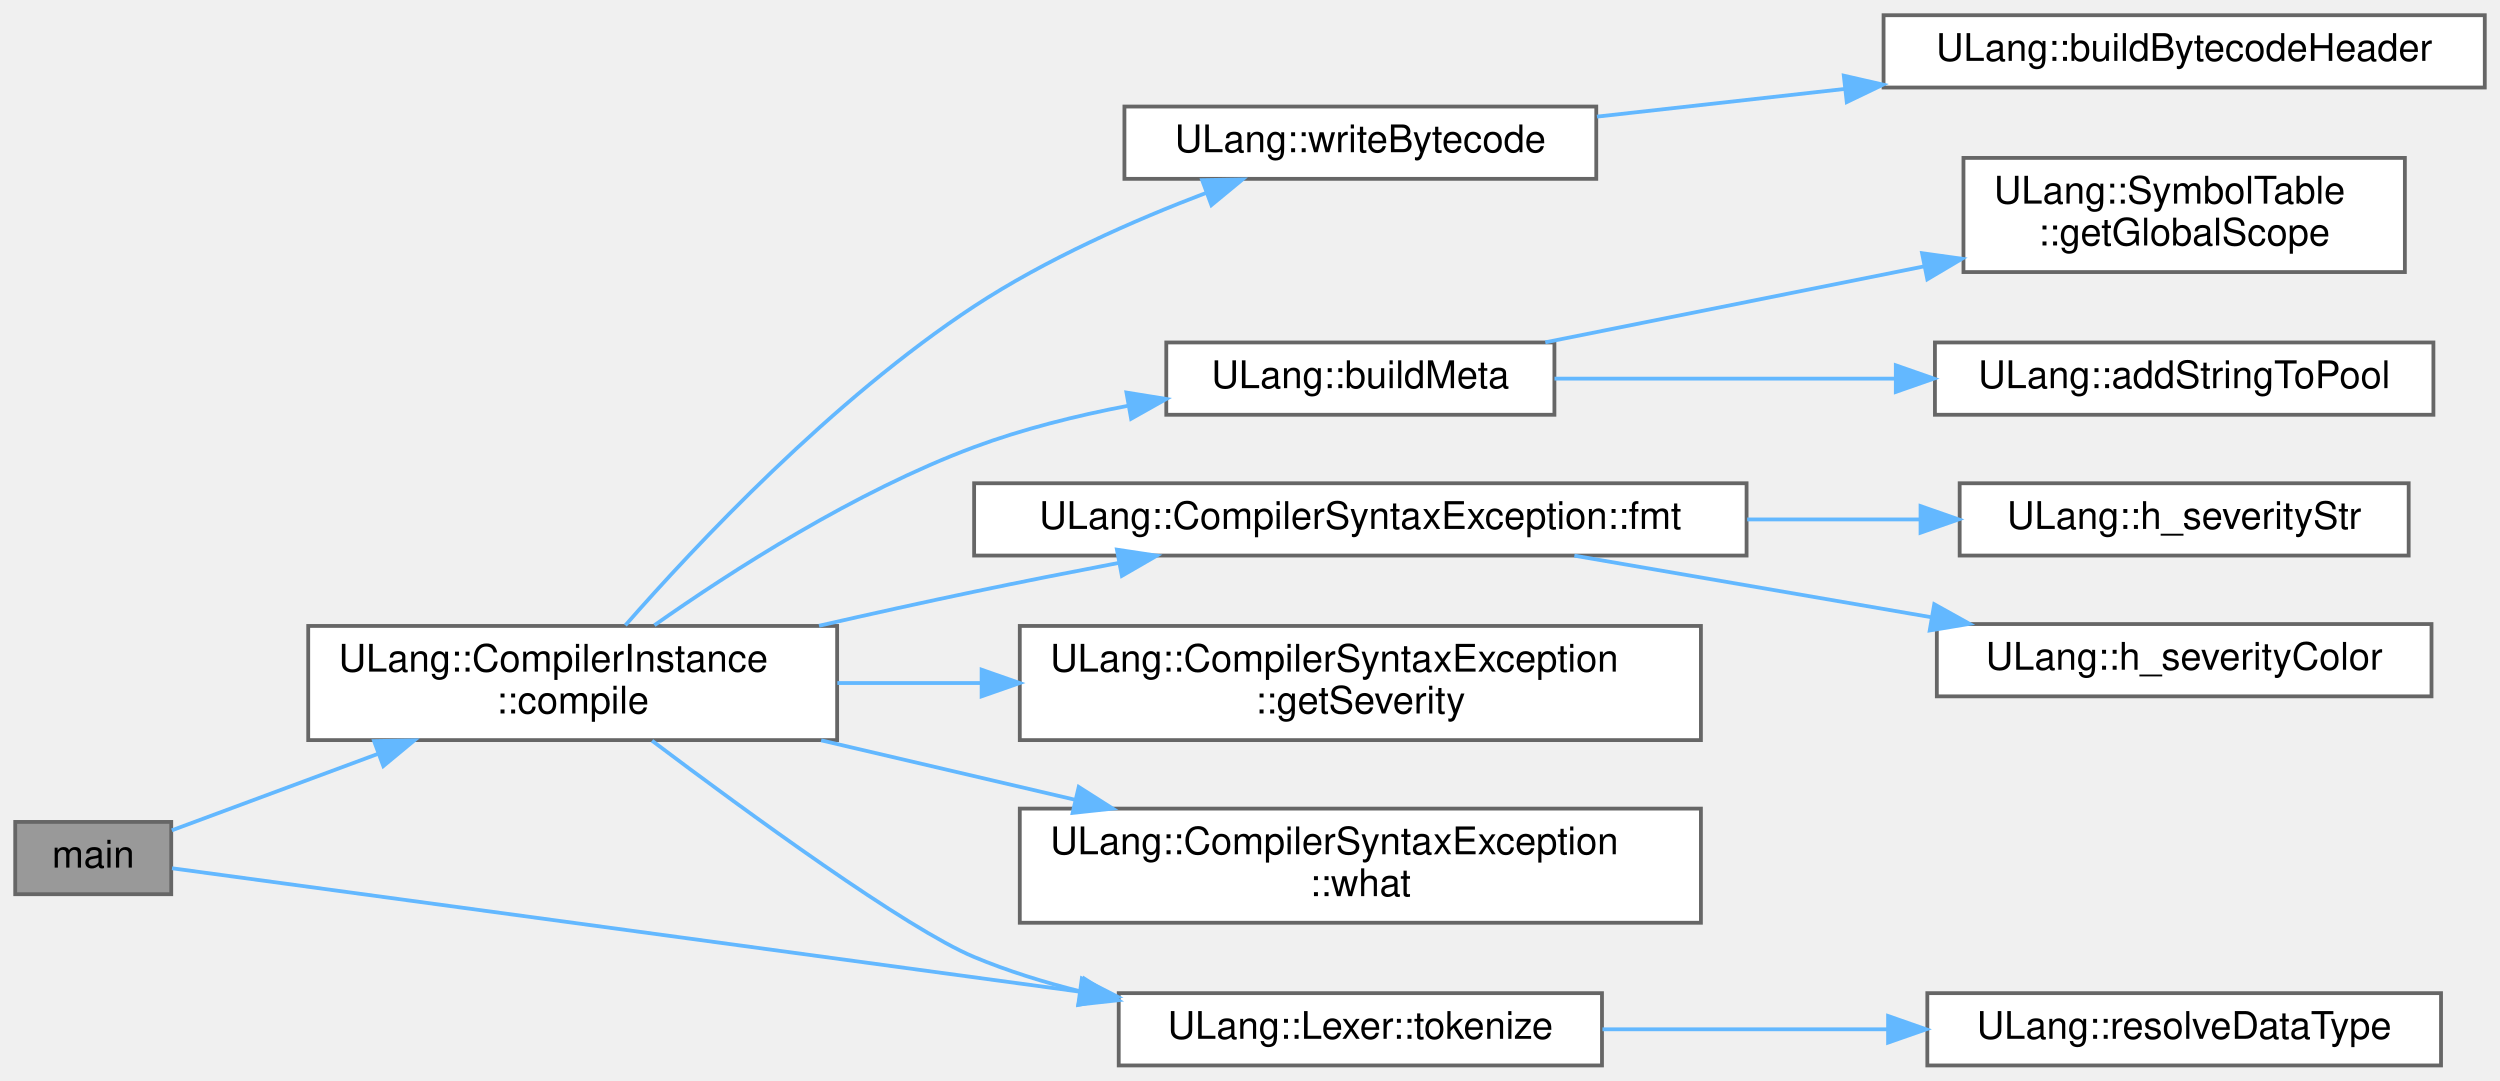
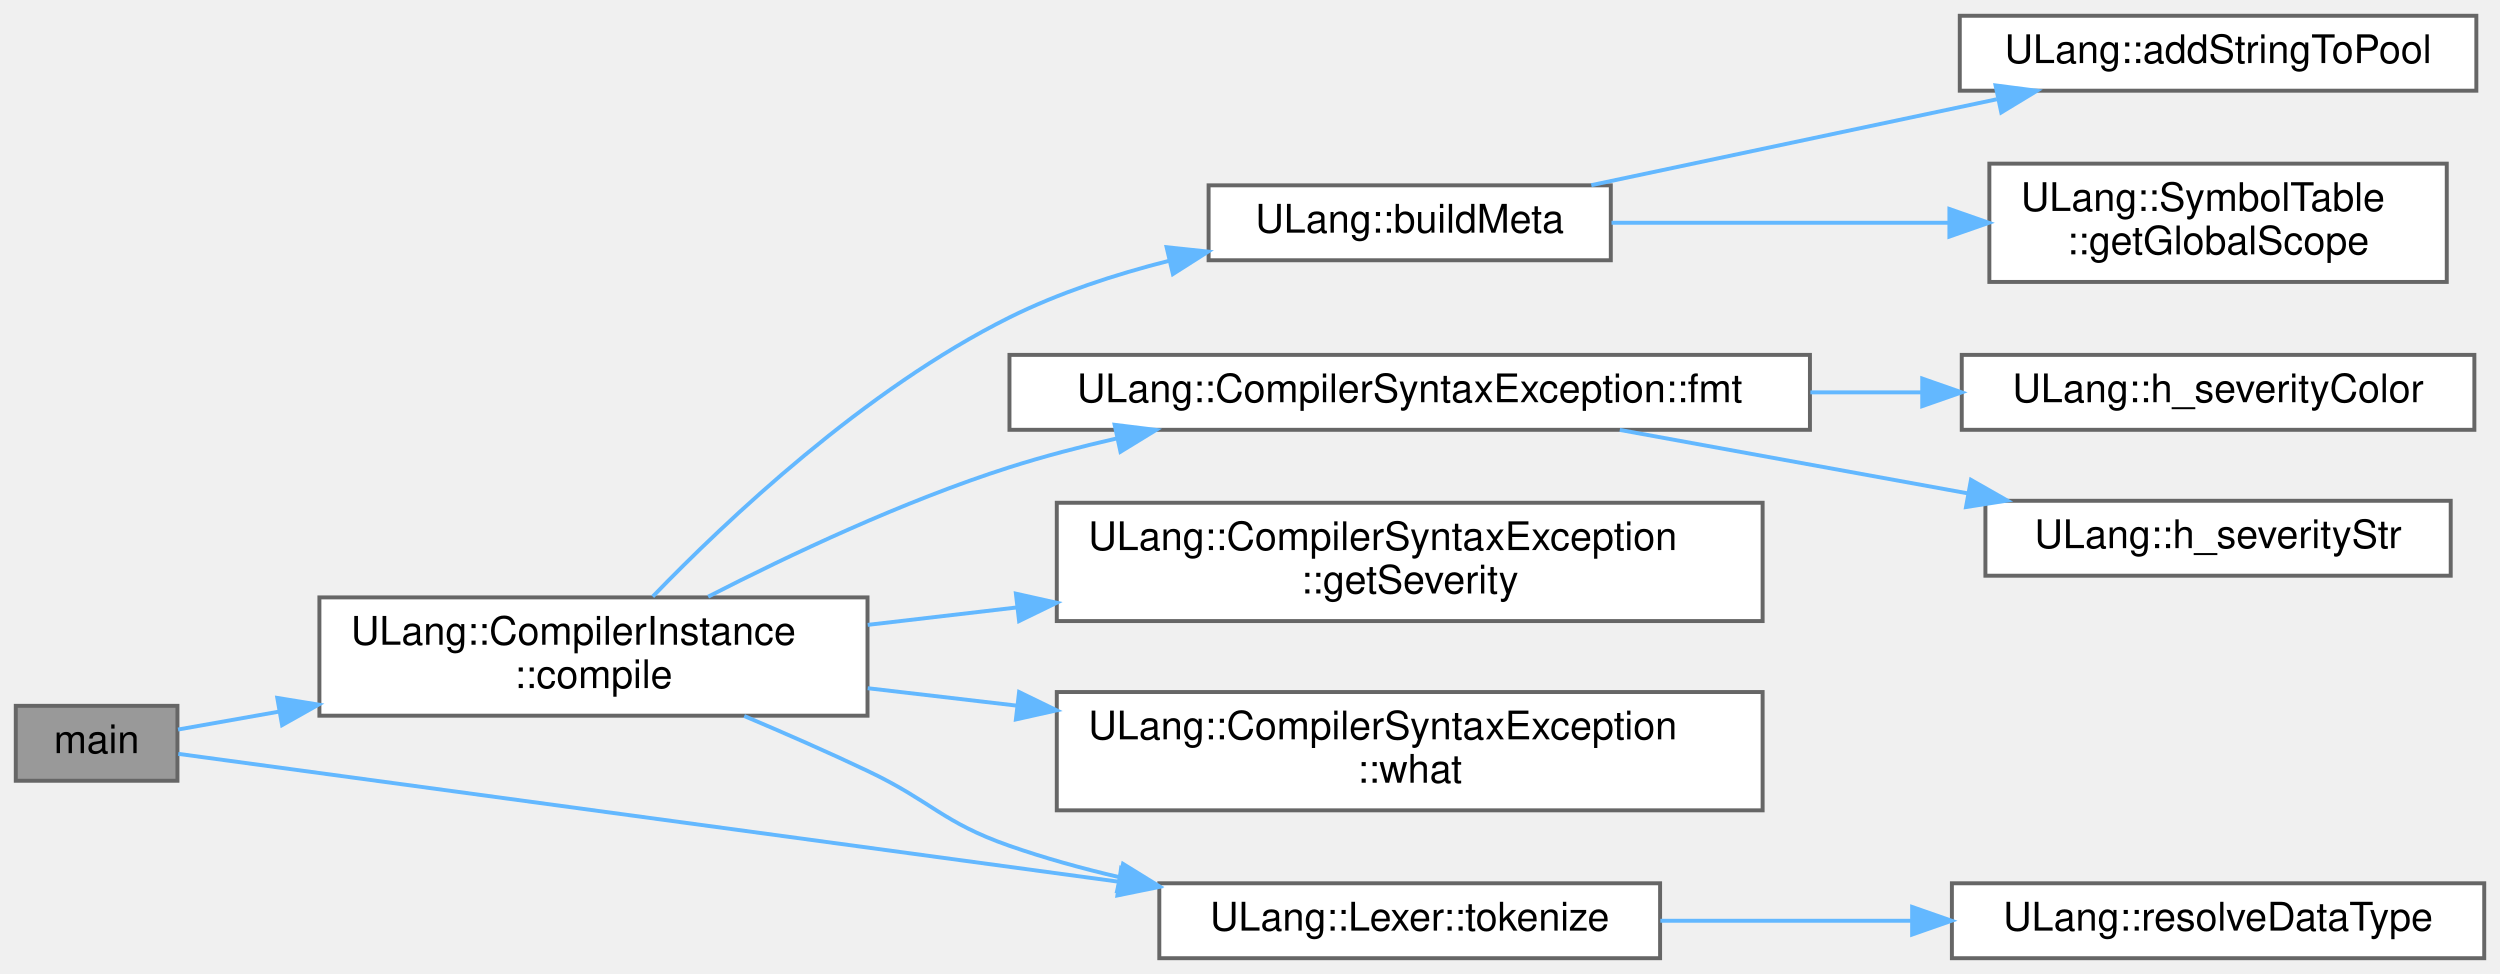
- <svg xmlns="http://www.w3.org/2000/svg" xmlns:xlink="http://www.w3.org/1999/xlink" width="657pt" height="284pt" viewBox="0.00 0.00 657.00 284.00">
-   <g id="graph0" class="graph" transform="scale(1 1) rotate(0) translate(4 280)">
+ <svg xmlns="http://www.w3.org/2000/svg" xmlns:xlink="http://www.w3.org/1999/xlink" width="634pt" height="247pt" viewBox="0.00 0.00 634.00 247.00">
+   <g id="graph0" class="graph" transform="scale(1 1) rotate(0) translate(4 243)">
    <g id="Node000001" class="node">
      <g id="a_Node000001">
        <a xlink:title=" ">
          <polygon fill="#999999" stroke="#666666" points="41,-64 0,-64 0,-45 41,-45 41,-64" />
          <text text-anchor="middle" x="20.5" y="-52" font-family="Helvetica,sans-Serif" font-size="10.00">main</text>
        </a>
      </g>
    </g>
    <g id="Node000002" class="node">
      <g id="a_Node000002">
        <a xlink:href="classULang_1_1CompilerInstance.html#a421fd0510115d58a186435486b9fa7aa" target="_top" xlink:title="does the compilation">
-           <polygon fill="white" stroke="#666666" points="216,-115.5 77,-115.5 77,-85.5 216,-85.5 216,-115.5" />
-           <text text-anchor="start" x="85" y="-103.5" font-family="Helvetica,sans-Serif" font-size="10.00">ULang::CompilerInstance</text>
-           <text text-anchor="middle" x="146.5" y="-92.5" font-family="Helvetica,sans-Serif" font-size="10.00">::compile</text>
+           <polygon fill="white" stroke="#666666" points="216,-91.5 77,-91.5 77,-61.5 216,-61.5 216,-91.5" />
+           <text text-anchor="start" x="85" y="-79.5" font-family="Helvetica,sans-Serif" font-size="10.00">ULang::CompilerInstance</text>
+           <text text-anchor="middle" x="146.5" y="-68.5" font-family="Helvetica,sans-Serif" font-size="10.00">::compile</text>
        </a>
      </g>
    </g>
    <g id="edge1_Node000001_Node000002" class="edge">
      <g id="a_edge1_Node000001_Node000002">
        <a xlink:title=" ">
-           <path fill="none" stroke="#63b8ff" d="M41.15,-61.79C55.75,-67.21 76.36,-74.85 95.42,-81.92" />
-           <polygon fill="#63b8ff" stroke="#63b8ff" points="94.31,-85.24 104.9,-85.44 96.74,-78.68 94.31,-85.24" />
+           <path fill="none" stroke="#63b8ff" d="M41.15,-57.99C48.5,-59.29 57.37,-60.86 66.79,-62.54" />
+           <polygon fill="#63b8ff" stroke="#63b8ff" points="66.32,-66.01 76.78,-64.31 67.54,-59.11 66.32,-66.01" />
        </a>
      </g>
    </g>
    <g id="Node000010" class="node">
      <g id="a_Node000010">
        <a xlink:href="classULang_1_1Lexer.html#a683839683dfefa9502c5e151222ecb7e" target="_top" xlink:title="converts source code to tokens">
          <polygon fill="white" stroke="#666666" points="417,-19 290,-19 290,0 417,0 417,-19" />
          <text text-anchor="middle" x="353.5" y="-7" font-family="Helvetica,sans-Serif" font-size="10.00">ULang::Lexer::tokenize</text>
        </a>
      </g>
    </g>
-     <g id="edge14_Node000001_Node000010" class="edge">
-       <g id="a_edge14_Node000001_Node000010">
+     <g id="edge12_Node000001_Node000010" class="edge">
+       <g id="a_edge12_Node000001_Node000010">
        <a xlink:title=" ">
          <path fill="none" stroke="#63b8ff" d="M41.21,-51.82C87.1,-45.58 202.97,-29.83 279.66,-19.4" />
          <polygon fill="#63b8ff" stroke="#63b8ff" points="280.31,-22.85 289.75,-18.03 279.37,-15.91 280.31,-22.85" />
        </a>
      </g>
    </g>
    <g id="Node000003" class="node">
      <g id="a_Node000003">
        <a xlink:href="namespaceULang.html#ae0b1129fa6b35790dbd18cbf3add8eb8" target="_top" xlink:title=" ">
-           <polygon fill="white" stroke="#666666" points="404.5,-190 302.5,-190 302.5,-171 404.5,-171 404.5,-190" />
-           <text text-anchor="middle" x="353.5" y="-178" font-family="Helvetica,sans-Serif" font-size="10.00">ULang::buildMeta</text>
+           <polygon fill="white" stroke="#666666" points="404.5,-196 302.5,-196 302.5,-177 404.5,-177 404.5,-196" />
+           <text text-anchor="middle" x="353.5" y="-184" font-family="Helvetica,sans-Serif" font-size="10.00">ULang::buildMeta</text>
        </a>
      </g>
    </g>
    <g id="edge2_Node000002_Node000003" class="edge">
      <g id="a_edge2_Node000002_Node000003">
        <a xlink:title=" ">
-           <path fill="none" stroke="#63b8ff" d="M167.98,-115.69C188.28,-129.98 220.76,-150.87 252,-162.5 264.71,-167.23 278.8,-170.74 292.3,-173.34" />
-           <polygon fill="#63b8ff" stroke="#63b8ff" points="292.03,-176.84 302.49,-175.15 293.26,-169.95 292.03,-176.84" />
+           <path fill="none" stroke="#63b8ff" d="M161.53,-91.71C180.27,-111.11 215.39,-144.29 252,-162.5 264.54,-168.73 278.77,-173.4 292.5,-176.87" />
+           <polygon fill="#63b8ff" stroke="#63b8ff" points="291.85,-180.31 302.38,-179.19 293.45,-173.5 291.85,-180.31" />
        </a>
      </g>
    </g>
    <g id="Node000006" class="node">
      <g id="a_Node000006">
        <a xlink:href="classULang_1_1CompilerSyntaxException.html#a39539114f05c2d71321e5eb748da29f6" target="_top" xlink:title="formatted compiler exception output (human readable)">
          <polygon fill="white" stroke="#666666" points="455,-153 252,-153 252,-134 455,-134 455,-153" />
          <text text-anchor="middle" x="353.5" y="-141" font-family="Helvetica,sans-Serif" font-size="10.00">ULang::CompilerSyntaxException::fmt</text>
        </a>
      </g>
    </g>
    <g id="edge5_Node000002_Node000006" class="edge">
      <g id="a_edge5_Node000002_Node000006">
        <a xlink:title=" ">
-           <path fill="none" stroke="#63b8ff" d="M211.24,-115.55C224.68,-118.61 238.79,-121.74 252,-124.5 264.27,-127.07 277.42,-129.67 290.03,-132.08" />
-           <polygon fill="#63b8ff" stroke="#63b8ff" points="289.53,-135.55 300,-133.97 290.83,-128.67 289.53,-135.55" />
+           <path fill="none" stroke="#63b8ff" d="M175.58,-91.68C196.2,-102.25 225.18,-115.95 252,-124.5 260.7,-127.27 269.95,-129.7 279.19,-131.81" />
+           <polygon fill="#63b8ff" stroke="#63b8ff" points="278.67,-135.27 289.19,-133.97 280.15,-128.43 278.67,-135.27" />
        </a>
      </g>
    </g>
    <g id="Node000009" class="node">
      <g id="a_Node000009">
        <a xlink:href="classULang_1_1CompilerSyntaxException.html#a39818372c08ca906d4b50a91012801c6" target="_top" xlink:title=" ">
          <polygon fill="white" stroke="#666666" points="443,-115.5 264,-115.5 264,-85.5 443,-85.5 443,-115.5" />
          <text text-anchor="start" x="272" y="-103.5" font-family="Helvetica,sans-Serif" font-size="10.00">ULang::CompilerSyntaxException</text>
          <text text-anchor="middle" x="353.5" y="-92.5" font-family="Helvetica,sans-Serif" font-size="10.00">::getSeverity</text>
        </a>
      </g>
    </g>
    <g id="edge8_Node000002_Node000009" class="edge">
      <g id="a_edge8_Node000002_Node000009">
        <a xlink:title=" ">
-           <path fill="none" stroke="#63b8ff" d="M216.05,-100.5C228.17,-100.5 241.01,-100.5 253.77,-100.5" />
-           <polygon fill="#63b8ff" stroke="#63b8ff" points="253.97,-104 263.97,-100.5 253.97,-97 253.97,-104" />
+           <path fill="none" stroke="#63b8ff" d="M216.05,-84.53C228.17,-85.94 241.01,-87.45 253.77,-88.94" />
+           <polygon fill="#63b8ff" stroke="#63b8ff" points="253.63,-92.45 263.97,-90.14 254.44,-85.5 253.63,-92.45" />
        </a>
      </g>
    </g>
    <g id="edge9_Node000002_Node000010" class="edge">
      <g id="a_edge9_Node000002_Node000010">
        <a xlink:title=" ">
-           <path fill="none" stroke="#63b8ff" d="M167.35,-85.34C192.39,-66.49 234.31,-35.88 252,-28.5 260.82,-24.82 270.37,-21.85 279.96,-19.45" />
-           <polygon fill="#63b8ff" stroke="#63b8ff" points="280.97,-22.81 289.93,-17.15 279.4,-15.99 280.97,-22.81" />
+           <path fill="none" stroke="#63b8ff" d="M184.73,-61.42C194.94,-57.1 205.97,-52.26 216,-47.5 232.34,-39.74 234.92,-34.47 252,-28.5 260.9,-25.39 270.42,-22.75 279.93,-20.53" />
+           <polygon fill="#63b8ff" stroke="#63b8ff" points="280.8,-23.92 289.82,-18.35 279.3,-17.08 280.8,-23.92" />
        </a>
      </g>
    </g>
    <g id="Node000012" class="node">
      <g id="a_Node000012">
        <a xlink:href="classULang_1_1CompilerSyntaxException.html#a6bac429bee65121a473bad6af7b5edbd" target="_top" xlink:title=" ">
          <polygon fill="white" stroke="#666666" points="443,-67.5 264,-67.5 264,-37.5 443,-37.5 443,-67.5" />
          <text text-anchor="start" x="272" y="-55.5" font-family="Helvetica,sans-Serif" font-size="10.00">ULang::CompilerSyntaxException</text>
          <text text-anchor="middle" x="353.5" y="-44.5" font-family="Helvetica,sans-Serif" font-size="10.00">::what</text>
        </a>
      </g>
    </g>
    <g id="edge11_Node000002_Node000012" class="edge">
      <g id="a_edge11_Node000002_Node000012">
        <a xlink:title=" ">
-           <path fill="none" stroke="#63b8ff" d="M211.8,-85.44C232.98,-80.49 256.7,-74.93 278.54,-69.82" />
-           <polygon fill="#63b8ff" stroke="#63b8ff" points="279.49,-73.19 288.43,-67.5 277.89,-66.37 279.49,-73.19" />
-         </a>
-       </g>
-     </g>
-     <g id="Node000013" class="node">
-       <g id="a_Node000013">
-         <a xlink:href="namespaceULang.html#a223393890930647184159ba3ee750798" target="_top" xlink:title=" ">
-           <polygon fill="white" stroke="#666666" points="415.5,-252 291.5,-252 291.5,-233 415.5,-233 415.5,-252" />
-           <text text-anchor="middle" x="353.5" y="-240" font-family="Helvetica,sans-Serif" font-size="10.00">ULang::writeBytecode</text>
-         </a>
-       </g>
-     </g>
-     <g id="edge12_Node000002_Node000013" class="edge">
-       <g id="a_edge12_Node000002_Node000013">
-         <a xlink:title=" ">
-           <path fill="none" stroke="#63b8ff" d="M160.34,-115.67C178.82,-136.75 214.82,-175.07 252,-199.5 270.86,-211.89 293.88,-222.05 313.13,-229.37" />
-           <polygon fill="#63b8ff" stroke="#63b8ff" points="311.93,-232.66 322.53,-232.84 314.36,-226.1 311.93,-232.66" />
+           <path fill="none" stroke="#63b8ff" d="M216.05,-68.47C228.17,-67.06 241.01,-65.55 253.77,-64.06" />
+           <polygon fill="#63b8ff" stroke="#63b8ff" points="254.44,-67.5 263.97,-62.86 253.63,-60.55 254.44,-67.5" />
        </a>
      </g>
    </g>
    <g id="Node000004" class="node">
      <g id="a_Node000004">
        <a xlink:href="namespaceULang.html#afc471bffb16abe17362183d2a536a9e9" target="_top" xlink:title=" ">
-           <polygon fill="white" stroke="#666666" points="635.5,-190 504.5,-190 504.5,-171 635.5,-171 635.5,-190" />
-           <text text-anchor="middle" x="570" y="-178" font-family="Helvetica,sans-Serif" font-size="10.00">ULang::addStringToPool</text>
+           <polygon fill="white" stroke="#666666" points="624,-239 493,-239 493,-220 624,-220 624,-239" />
+           <text text-anchor="middle" x="558.5" y="-227" font-family="Helvetica,sans-Serif" font-size="10.00">ULang::addStringToPool</text>
        </a>
      </g>
    </g>
    <g id="edge3_Node000003_Node000004" class="edge">
      <g id="a_edge3_Node000003_Node000004">
        <a xlink:title=" ">
-           <path fill="none" stroke="#63b8ff" d="M404.52,-180.5C431.1,-180.5 464.31,-180.5 493.91,-180.5" />
-           <polygon fill="#63b8ff" stroke="#63b8ff" points="494.22,-184 504.22,-180.5 494.22,-177 494.22,-184" />
+           <path fill="none" stroke="#63b8ff" d="M399.55,-196.04C429.91,-202.47 470.14,-211 502.4,-217.83" />
+           <polygon fill="#63b8ff" stroke="#63b8ff" points="502.07,-221.34 512.57,-219.98 503.52,-214.49 502.07,-221.34" />
        </a>
      </g>
    </g>
    <g id="Node000005" class="node">
      <g id="a_Node000005">
        <a xlink:href="classULang_1_1SymbolTable.html#afccc103d9709d6e3a4beabb5ee291a0e" target="_top" xlink:title=" ">
-           <polygon fill="white" stroke="#666666" points="628,-238.5 512,-238.5 512,-208.5 628,-208.5 628,-238.5" />
-           <text text-anchor="start" x="520" y="-226.5" font-family="Helvetica,sans-Serif" font-size="10.00">ULang::SymbolTable</text>
-           <text text-anchor="middle" x="570" y="-215.5" font-family="Helvetica,sans-Serif" font-size="10.00">::getGlobalScope</text>
+           <polygon fill="white" stroke="#666666" points="616.5,-201.5 500.5,-201.5 500.5,-171.5 616.5,-171.5 616.5,-201.5" />
+           <text text-anchor="start" x="508.5" y="-189.5" font-family="Helvetica,sans-Serif" font-size="10.00">ULang::SymbolTable</text>
+           <text text-anchor="middle" x="558.5" y="-178.5" font-family="Helvetica,sans-Serif" font-size="10.00">::getGlobalScope</text>
        </a>
      </g>
    </g>
    <g id="edge4_Node000003_Node000005" class="edge">
      <g id="a_edge4_Node000003_Node000005">
        <a xlink:title=" ">
-           <path fill="none" stroke="#63b8ff" d="M402.1,-190.04C431.41,-195.92 469.43,-203.54 501.77,-210.02" />
-           <polygon fill="#63b8ff" stroke="#63b8ff" points="501.12,-213.46 511.61,-212 502.5,-206.6 501.12,-213.46" />
+           <path fill="none" stroke="#63b8ff" d="M404.68,-186.5C430.51,-186.5 462.35,-186.5 490.28,-186.5" />
+           <polygon fill="#63b8ff" stroke="#63b8ff" points="490.37,-190 500.37,-186.5 490.37,-183 490.37,-190" />
        </a>
      </g>
    </g>
    <g id="Node000007" class="node">
      <g id="a_Node000007">
        <a xlink:href="namespaceULang.html#a991893b6b9fc7f5f594ad4375bfbe05c" target="_top" xlink:title=" ">
-           <polygon fill="white" stroke="#666666" points="635,-116 505,-116 505,-97 635,-97 635,-116" />
-           <text text-anchor="middle" x="570" y="-104" font-family="Helvetica,sans-Serif" font-size="10.00">ULang::h_severityColor</text>
+           <polygon fill="white" stroke="#666666" points="623.5,-153 493.5,-153 493.5,-134 623.5,-134 623.5,-153" />
+           <text text-anchor="middle" x="558.5" y="-141" font-family="Helvetica,sans-Serif" font-size="10.00">ULang::h_severityColor</text>
        </a>
      </g>
    </g>
    <g id="edge6_Node000006_Node000007" class="edge">
      <g id="a_edge6_Node000006_Node000007">
        <a xlink:title=" ">
-           <path fill="none" stroke="#63b8ff" d="M409.74,-133.97C438.4,-129.03 473.6,-122.96 503.61,-117.78" />
-           <polygon fill="#63b8ff" stroke="#63b8ff" points="504.32,-121.21 513.58,-116.06 503.13,-114.31 504.32,-121.21" />
+           <path fill="none" stroke="#63b8ff" d="M455.11,-143.5C464.6,-143.5 474.1,-143.5 483.28,-143.5" />
+           <polygon fill="#63b8ff" stroke="#63b8ff" points="483.48,-147 493.48,-143.5 483.48,-140 483.48,-147" />
        </a>
      </g>
    </g>
    <g id="Node000008" class="node">
      <g id="a_Node000008">
        <a xlink:href="namespaceULang.html#aa872add6618cd1839d302348efd6020b" target="_top" xlink:title=" ">
-           <polygon fill="white" stroke="#666666" points="629,-153 511,-153 511,-134 629,-134 629,-153" />
-           <text text-anchor="middle" x="570" y="-141" font-family="Helvetica,sans-Serif" font-size="10.00">ULang::h_severityStr</text>
+           <polygon fill="white" stroke="#666666" points="617.5,-116 499.5,-116 499.5,-97 617.5,-97 617.5,-116" />
+           <text text-anchor="middle" x="558.5" y="-104" font-family="Helvetica,sans-Serif" font-size="10.00">ULang::h_severityStr</text>
        </a>
      </g>
    </g>
    <g id="edge7_Node000006_Node000008" class="edge">
      <g id="a_edge7_Node000006_Node000008">
        <a xlink:title=" ">
-           <path fill="none" stroke="#63b8ff" d="M455.16,-143.5C470.48,-143.5 485.99,-143.5 500.42,-143.5" />
-           <polygon fill="#63b8ff" stroke="#63b8ff" points="500.72,-147 510.72,-143.5 500.72,-140 500.72,-147" />
+           <path fill="none" stroke="#63b8ff" d="M406.78,-133.97C433.67,-129.07 466.64,-123.06 494.88,-117.91" />
+           <polygon fill="#63b8ff" stroke="#63b8ff" points="495.84,-121.3 505.05,-116.06 494.58,-114.41 495.84,-121.3" />
        </a>
      </g>
    </g>
    <g id="Node000011" class="node">
      <g id="a_Node000011">
        <a xlink:href="namespaceULang.html#a2437ad588ffb8270e6c3c174357638f2" target="_top" xlink:title=" ">
-           <polygon fill="white" stroke="#666666" points="637.5,-19 502.5,-19 502.5,0 637.5,0 637.5,-19" />
-           <text text-anchor="middle" x="570" y="-7" font-family="Helvetica,sans-Serif" font-size="10.00">ULang::resolveDataType</text>
+           <polygon fill="white" stroke="#666666" points="626,-19 491,-19 491,0 626,0 626,-19" />
+           <text text-anchor="middle" x="558.5" y="-7" font-family="Helvetica,sans-Serif" font-size="10.00">ULang::resolveDataType</text>
        </a>
      </g>
    </g>
    <g id="edge10_Node000010_Node000011" class="edge">
      <g id="a_edge10_Node000010_Node000011">
        <a xlink:title=" ">
-           <path fill="none" stroke="#63b8ff" d="M417.12,-9.5C440.59,-9.5 467.54,-9.5 492.16,-9.5" />
-           <polygon fill="#63b8ff" stroke="#63b8ff" points="492.19,-13 502.19,-9.5 492.19,-6 492.19,-13" />
-         </a>
-       </g>
-     </g>
-     <g id="Node000014" class="node">
-       <g id="a_Node000014">
-         <a xlink:href="namespaceULang.html#a8674adb59a39623d1f715c18a8cede91" target="_top" xlink:title=" ">
-           <polygon fill="white" stroke="#666666" points="649,-276 491,-276 491,-257 649,-257 649,-276" />
-           <text text-anchor="middle" x="570" y="-264" font-family="Helvetica,sans-Serif" font-size="10.00">ULang::buildBytecodeHeader</text>
-         </a>
-       </g>
-     </g>
-     <g id="edge13_Node000013_Node000014" class="edge">
-       <g id="a_edge13_Node000013_Node000014">
-         <a xlink:title=" ">
-           <path fill="none" stroke="#63b8ff" d="M415.68,-249.35C435.98,-251.62 458.99,-254.19 480.9,-256.64" />
-           <polygon fill="#63b8ff" stroke="#63b8ff" points="480.55,-260.12 490.87,-257.76 481.33,-253.17 480.55,-260.12" />
+           <path fill="none" stroke="#63b8ff" d="M417.06,-9.5C437.19,-9.5 459.72,-9.5 480.74,-9.5" />
+           <polygon fill="#63b8ff" stroke="#63b8ff" points="480.92,-13 490.92,-9.5 480.92,-6 480.92,-13" />
        </a>
      </g>
    </g>
  </g>
</svg>
